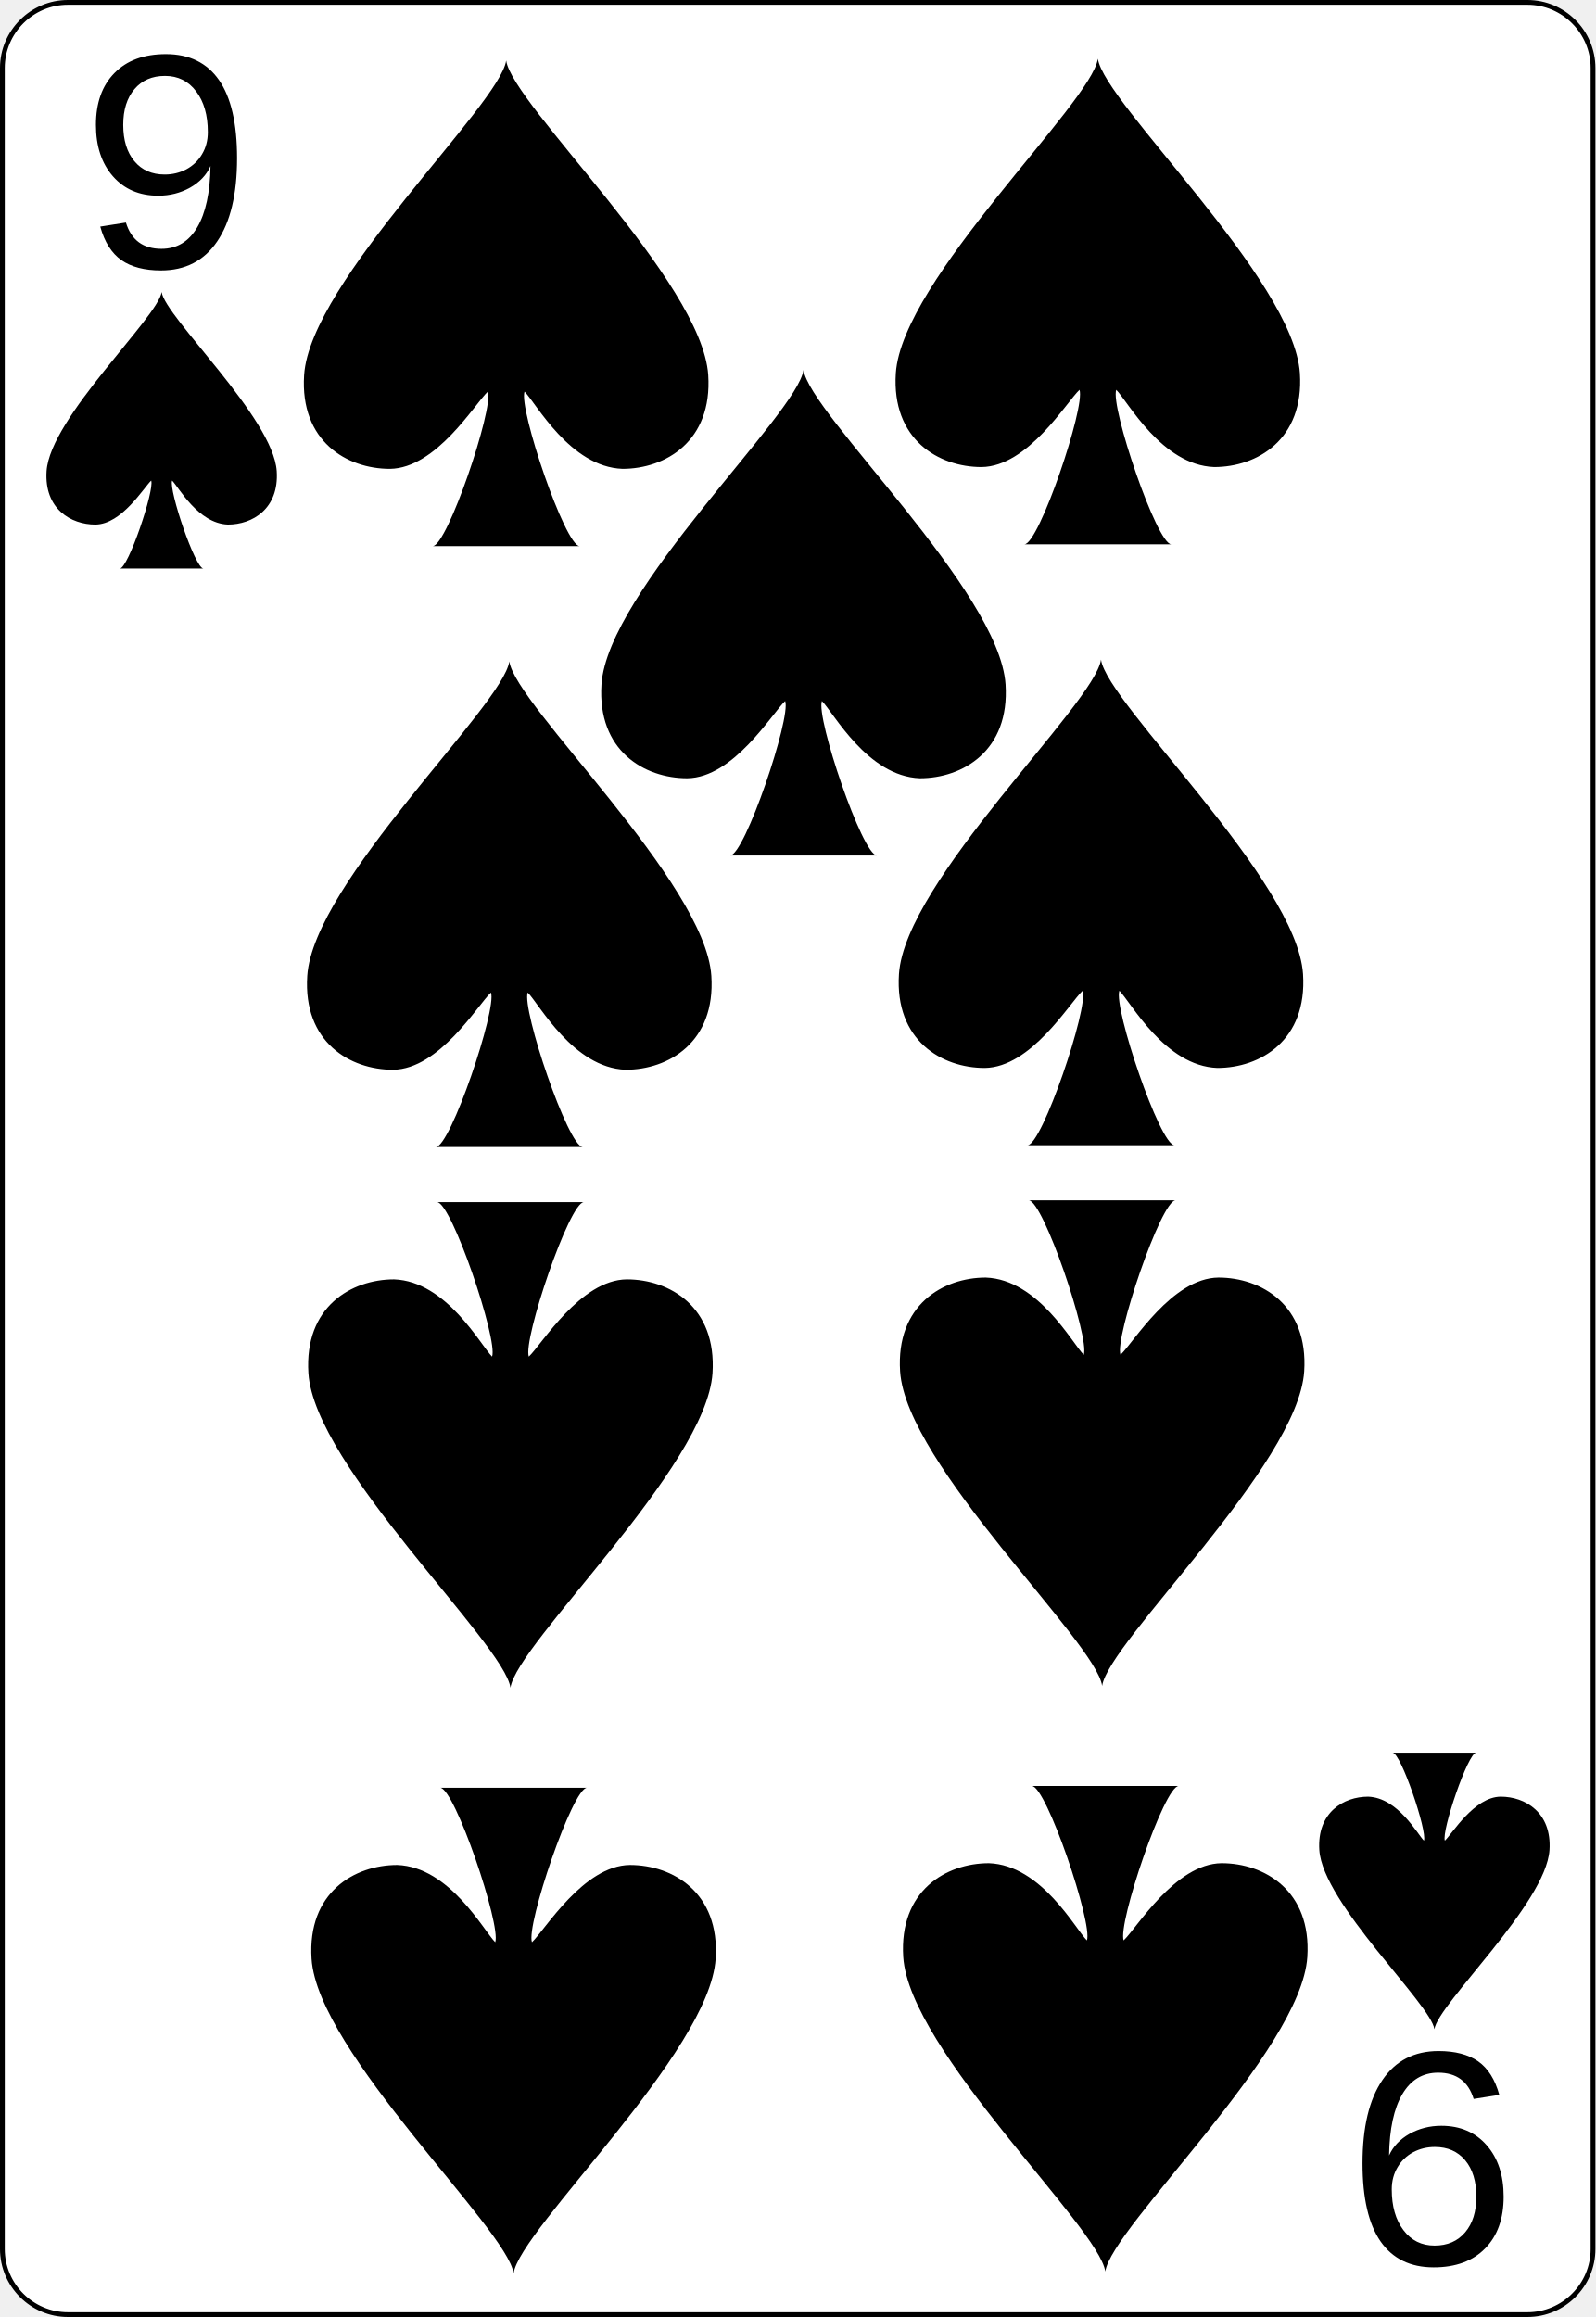
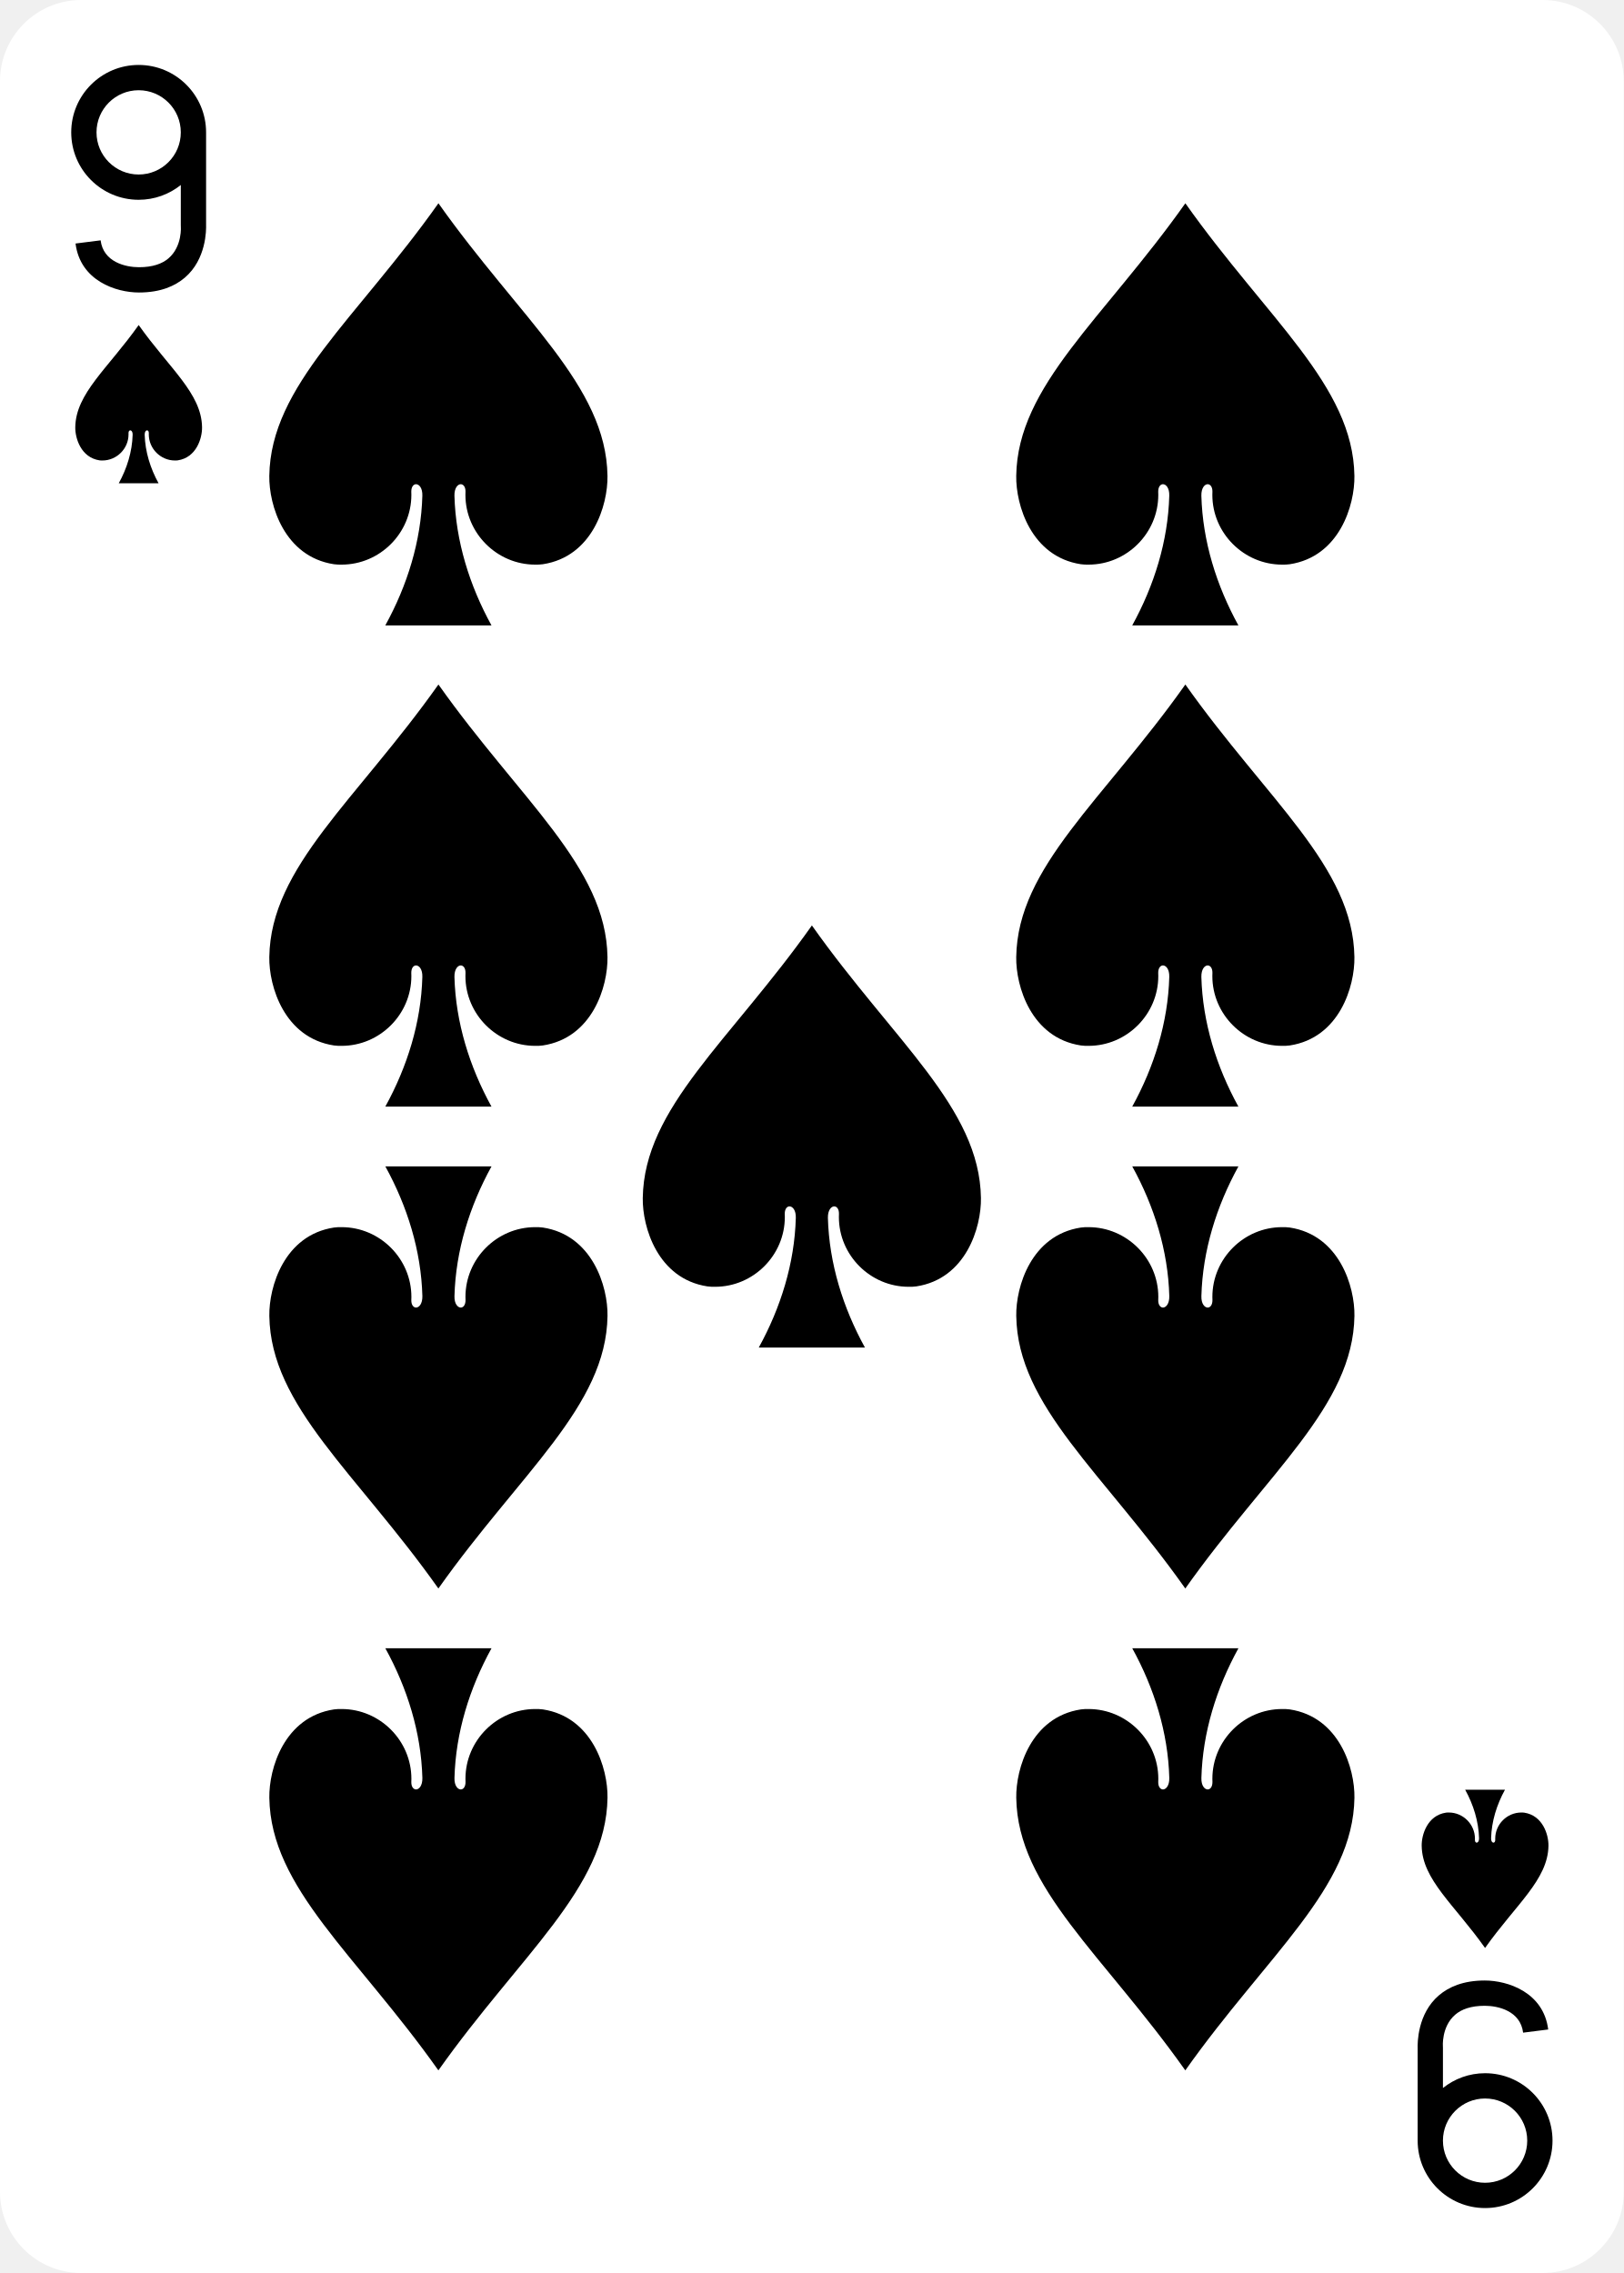
- <svg xmlns="http://www.w3.org/2000/svg" width="167.087pt" height="242.667pt" viewBox="0 0 167.087 242.667" xml:space="preserve" id="svg2" version="1.1">
-   <defs id="defs41" />
-   <g id="Layer_x0020_1" style="fill-rule:nonzero;clip-rule:nonzero;stroke:#000000;stroke-miterlimit:4;">
-     <path style="fill:#FFFFFF;stroke-width:0.5;" d="M166.837,235.548c0,3.777-3.087,6.869-6.871,6.869H7.111c-3.775,0-6.861-3.092-6.861-6.869V7.12C0.25,3.343,3.336,0.25,7.111,0.25h152.855    c3.784,0,6.871,3.093,6.871,6.87v228.428z" id="path5" />
-     <g style="stroke:none;" id="g7">
-       <g id="g9">
- 				
- 			</g>
-     </g>
-     <g id="g15">
- 			
- 		</g>
-     <g id="g19">
- 			
- 		</g>
-     <g style="stroke:none;" id="g23">
-       <g id="g25">
- 				
- 			</g>
-     </g>
-     <g style="stroke:none;" id="g31">
-       <g id="g33">
- 				
- 			</g>
+ <svg xmlns="http://www.w3.org/2000/svg" width="100%" height="100%" viewBox="0 0 1500 2100" version="1.1" xml:space="preserve" style="fill-rule:evenodd;clip-rule:evenodd;stroke-linejoin:round;stroke-miterlimit:2;">
+   <g transform="matrix(2,0,0,2,0,0)">
+     <path d="M750,37.5C750,16.803 733.197,0 712.5,0L37.5,0C16.803,0 0,16.803 0,37.5L0,1012.5C0,1033.197 16.803,1050 37.5,1050L712.5,1050C733.197,1050 750,1033.197 750,1012.5L750,37.5Z" style="fill:white;" />
+   </g>
+   <g id="spades">
+     <g>
+       <g>
+         <g id="b" transform="matrix(-71.44049,0,-0,-71.44049,24663.953,13930.658)">
+           <path d="M339.569,168.222C340.627,169.718 341.738,170.578 341.755,171.747C341.761,172.125 341.562,172.792 340.919,172.89C340.887,172.895 340.854,172.895 340.82,172.895C340.326,172.895 339.918,172.488 339.918,171.993L339.919,171.951C339.92,171.888 339.89,171.855 339.857,171.855C339.819,171.856 339.774,171.903 339.776,172.004C339.792,172.592 339.971,173.165 340.255,173.681L338.882,173.681C339.166,173.165 339.345,172.592 339.361,172.004C339.364,171.903 339.319,171.856 339.28,171.855C339.247,171.855 339.218,171.888 339.218,171.951L339.219,171.993C339.219,172.488 338.812,172.895 338.317,172.895C338.284,172.895 338.251,172.895 338.218,172.89C337.576,172.792 337.376,172.125 337.382,171.747C337.399,170.578 338.511,169.718 339.569,168.222Z" />
+         </g>
+         <g id="b1" transform="matrix(-71.44049,0,-0,-71.44049,24663.953,13485.458)">
+           <path d="M339.569,168.222C340.627,169.718 341.738,170.578 341.755,171.747C341.761,172.125 341.562,172.792 340.919,172.89C340.887,172.895 340.854,172.895 340.82,172.895C340.326,172.895 339.918,172.488 339.918,171.993L339.919,171.951C339.92,171.888 339.89,171.855 339.857,171.855C339.819,171.856 339.774,171.903 339.776,172.004C339.792,172.592 339.971,173.165 340.255,173.681L338.882,173.681C339.166,173.165 339.345,172.592 339.361,172.004C339.364,171.903 339.319,171.856 339.28,171.855C339.247,171.855 339.218,171.888 339.218,171.951L339.219,171.993C339.219,172.488 338.812,172.895 338.317,172.895C338.284,172.895 338.251,172.895 338.218,172.89C337.576,172.792 337.376,172.125 337.382,171.747C337.399,170.578 338.511,169.718 339.569,168.222Z" />
+         </g>
+         <g id="b2" transform="matrix(-71.44049,0,-0,-71.44049,25353.953,13930.658)">
+           <path d="M339.569,168.222C340.627,169.718 341.738,170.578 341.755,171.747C341.761,172.125 341.562,172.792 340.919,172.89C340.887,172.895 340.854,172.895 340.82,172.895C340.326,172.895 339.918,172.488 339.918,171.993L339.919,171.951C339.92,171.888 339.89,171.855 339.857,171.855C339.819,171.856 339.774,171.903 339.776,172.004C339.792,172.592 339.971,173.165 340.255,173.681L338.882,173.681C339.166,173.165 339.345,172.592 339.361,172.004C339.364,171.903 339.319,171.856 339.28,171.855C339.247,171.855 339.218,171.888 339.218,171.951L339.219,171.993C339.219,172.488 338.812,172.895 338.317,172.895C338.284,172.895 338.251,172.895 338.218,172.89C337.576,172.792 337.376,172.125 337.382,171.747C337.399,170.578 338.511,169.718 339.569,168.222Z" />
+         </g>
+         <g id="b3" transform="matrix(71.44049,0,0,71.44049,-23853.953,-11830.058)">
+           <path d="M339.569,168.222C340.627,169.718 341.738,170.578 341.755,171.747C341.761,172.125 341.562,172.792 340.919,172.89C340.887,172.895 340.854,172.895 340.82,172.895C340.326,172.895 339.918,172.488 339.918,171.993L339.919,171.951C339.92,171.888 339.89,171.855 339.857,171.855C339.819,171.856 339.774,171.903 339.776,172.004C339.792,172.592 339.971,173.165 340.255,173.681L338.882,173.681C339.166,173.165 339.345,172.592 339.361,172.004C339.364,171.903 339.319,171.856 339.28,171.855C339.247,171.855 339.218,171.888 339.218,171.951L339.219,171.993C339.219,172.488 338.812,172.895 338.317,172.895C338.284,172.895 338.251,172.895 338.218,172.89C337.576,172.792 337.376,172.125 337.382,171.747C337.399,170.578 338.511,169.718 339.569,168.222Z" />
+         </g>
+         <g id="b4" transform="matrix(71.44049,0,0,71.44049,-23163.953,-11830.058)">
+           <path d="M339.569,168.222C340.627,169.718 341.738,170.578 341.755,171.747C341.761,172.125 341.562,172.792 340.919,172.89C340.887,172.895 340.854,172.895 340.82,172.895C340.326,172.895 339.918,172.488 339.918,171.993L339.919,171.951C339.92,171.888 339.89,171.855 339.857,171.855C339.819,171.856 339.774,171.903 339.776,172.004C339.792,172.592 339.971,173.165 340.255,173.681L338.882,173.681C339.166,173.165 339.345,172.592 339.361,172.004C339.364,171.903 339.319,171.856 339.28,171.855C339.247,171.855 339.218,171.888 339.218,171.951L339.219,171.993C339.219,172.488 338.812,172.895 338.317,172.895C338.284,172.895 338.251,172.895 338.218,172.89C337.576,172.792 337.376,172.125 337.382,171.747C337.399,170.578 338.511,169.718 339.569,168.222Z" />
+         </g>
+         <g id="b5" transform="matrix(71.44049,0,0,71.44049,-23163.953,-11385.458)">
+           <path d="M339.569,168.222C340.627,169.718 341.738,170.578 341.755,171.747C341.761,172.125 341.562,172.792 340.919,172.89C340.887,172.895 340.854,172.895 340.82,172.895C340.326,172.895 339.918,172.488 339.918,171.993L339.919,171.951C339.92,171.888 339.89,171.855 339.857,171.855C339.819,171.856 339.774,171.903 339.776,172.004C339.792,172.592 339.971,173.165 340.255,173.681L338.882,173.681C339.166,173.165 339.345,172.592 339.361,172.004C339.364,171.903 339.319,171.856 339.28,171.855C339.247,171.855 339.218,171.888 339.218,171.951L339.219,171.993C339.219,172.488 338.812,172.895 338.317,172.895C338.284,172.895 338.251,172.895 338.218,172.89C337.576,172.792 337.376,172.125 337.382,171.747C337.399,170.578 338.511,169.718 339.569,168.222Z" />
+         </g>
+         <g id="b6" transform="matrix(-71.44049,0,-0,-71.44049,25353.953,13485.458)">
+           <path d="M339.569,168.222C340.627,169.718 341.738,170.578 341.755,171.747C341.761,172.125 341.562,172.792 340.919,172.89C340.887,172.895 340.854,172.895 340.82,172.895C340.326,172.895 339.918,172.488 339.918,171.993L339.919,171.951C339.92,171.888 339.89,171.855 339.857,171.855C339.819,171.856 339.774,171.903 339.776,172.004C339.792,172.592 339.971,173.165 340.255,173.681L338.882,173.681C339.166,173.165 339.345,172.592 339.361,172.004C339.364,171.903 339.319,171.856 339.28,171.855C339.247,171.855 339.218,171.888 339.218,171.951L339.219,171.993C339.219,172.488 338.812,172.895 338.317,172.895C338.284,172.895 338.251,172.895 338.218,172.89C337.576,172.792 337.376,172.125 337.382,171.747C337.399,170.578 338.511,169.718 339.569,168.222Z" />
+         </g>
+         <g id="b7" transform="matrix(71.44049,0,0,71.44049,-23853.953,-11385.458)">
+           <path d="M339.569,168.222C340.627,169.718 341.738,170.578 341.755,171.747C341.761,172.125 341.562,172.792 340.919,172.89C340.887,172.895 340.854,172.895 340.82,172.895C340.326,172.895 339.918,172.488 339.918,171.993L339.919,171.951C339.92,171.888 339.89,171.855 339.857,171.855C339.819,171.856 339.774,171.903 339.776,172.004C339.792,172.592 339.971,173.165 340.255,173.681L338.882,173.681C339.166,173.165 339.345,172.592 339.361,172.004C339.364,171.903 339.319,171.856 339.28,171.855C339.247,171.855 339.218,171.888 339.218,171.951L339.219,171.993C339.219,172.488 338.812,172.895 338.317,172.895C338.284,172.895 338.251,172.895 338.218,172.89C337.576,172.792 337.376,172.125 337.382,171.747C337.399,170.578 338.511,169.718 339.569,168.222Z" />
+         </g>
+         <g id="b8" transform="matrix(71.44049,0,0,71.44049,-23508.953,-11162.858)">
+           <path d="M339.569,168.222C340.627,169.718 341.738,170.578 341.755,171.747C341.761,172.125 341.562,172.792 340.919,172.89C340.887,172.895 340.854,172.895 340.82,172.895C340.326,172.895 339.918,172.488 339.918,171.993L339.919,171.951C339.92,171.888 339.89,171.855 339.857,171.855C339.819,171.856 339.774,171.903 339.776,172.004C339.792,172.592 339.971,173.165 340.255,173.681L338.882,173.681C339.166,173.165 339.345,172.592 339.361,172.004C339.364,171.903 339.319,171.856 339.28,171.855C339.247,171.855 339.218,171.888 339.218,171.951L339.219,171.993C339.219,172.488 338.812,172.895 338.317,172.895C338.284,172.895 338.251,172.895 338.218,172.89C337.576,172.792 337.376,172.125 337.382,171.747C337.399,170.578 338.511,169.718 339.569,168.222Z" />
+         </g>
+       </g>
+       <g transform="matrix(2,0,0,2,0,0)">
+         <g id="b9" transform="matrix(13.39072,0,0,13.39072,-4483.019,-2102.467)">
+           <path d="M339.569,168.222C340.627,169.718 341.738,170.578 341.755,171.747C341.761,172.125 341.562,172.792 340.919,172.89C340.887,172.895 340.854,172.895 340.82,172.895C340.326,172.895 339.918,172.488 339.918,171.993L339.919,171.951C339.92,171.888 339.89,171.855 339.857,171.855C339.819,171.856 339.774,171.903 339.776,172.004C339.792,172.592 339.971,173.165 340.255,173.681L338.882,173.681C339.166,173.165 339.345,172.592 339.361,172.004C339.364,171.903 339.319,171.856 339.28,171.855C339.247,171.855 339.218,171.888 339.218,171.951L339.219,171.993C339.219,172.488 338.812,172.895 338.317,172.895C338.284,172.895 338.251,172.895 338.218,172.89C337.576,172.792 337.376,172.125 337.382,171.747C337.399,170.578 338.511,169.718 339.569,168.222Z" />
+         </g>
+         <g id="z" transform="matrix(7.786527,0,0,7.786527,-4915.44,-8.932633)">
+           <path d="M642,12.122C641.315,12.671 640.446,13 639.5,13C637.292,13 635.5,11.208 635.5,9C635.5,6.792 637.292,5 639.5,5C641.708,5 643.5,6.792 643.5,9L643.5,14.485C643.51,14.779 643.517,16.529 642.239,17.619C641.653,18.119 640.795,18.5 639.52,18.5C638.156,18.5 636.034,17.803 635.756,15.594L637.244,15.406C637.406,16.697 638.723,17 639.52,17C640.333,17 640.892,16.796 641.266,16.477C642.107,15.759 642.002,14.558 642.002,14.558L642,14.529L642,12.122ZM642,9C642,7.62 640.88,6.5 639.5,6.5C638.12,6.5 637,7.62 637,9C637,10.38 638.12,11.5 639.5,11.5C640.88,11.5 642,10.38 642,9Z" />
+         </g>
+         <g transform="matrix(0.720725,0,0,0.55625,-140.25,-311.6339)">
+           <rect x="236.22" y="614.173" width="94.488" height="188.976" style="fill:none;" />
+         </g>
+         <g id="b10" transform="matrix(-13.39072,-0,0,-13.39072,5233.019,3152.467)">
+           <path d="M339.569,168.222C340.627,169.718 341.738,170.578 341.755,171.747C341.761,172.125 341.562,172.792 340.919,172.89C340.887,172.895 340.854,172.895 340.82,172.895C340.326,172.895 339.918,172.488 339.918,171.993L339.919,171.951C339.92,171.888 339.89,171.855 339.857,171.855C339.819,171.856 339.774,171.903 339.776,172.004C339.792,172.592 339.971,173.165 340.255,173.681L338.882,173.681C339.166,173.165 339.345,172.592 339.361,172.004C339.364,171.903 339.319,171.856 339.28,171.855C339.247,171.855 339.218,171.888 339.218,171.951L339.219,171.993C339.219,172.488 338.812,172.895 338.317,172.895C338.284,172.895 338.251,172.895 338.218,172.89C337.576,172.792 337.376,172.125 337.382,171.747C337.399,170.578 338.511,169.718 339.569,168.222Z" />
+         </g>
+         <g id="z1" transform="matrix(-7.786527,-0,0,-7.786527,5665.44,1058.933)">
+           <path d="M642,12.122C641.315,12.671 640.446,13 639.5,13C637.292,13 635.5,11.208 635.5,9C635.5,6.792 637.292,5 639.5,5C641.708,5 643.5,6.792 643.5,9L643.5,14.485C643.51,14.779 643.517,16.529 642.239,17.619C641.653,18.119 640.795,18.5 639.52,18.5C638.156,18.5 636.034,17.803 635.756,15.594L637.244,15.406C637.406,16.697 638.723,17 639.52,17C640.333,17 640.892,16.796 641.266,16.477C642.107,15.759 642.002,14.558 642.002,14.558L642,14.529L642,12.122ZM642,9C642,7.62 640.88,6.5 639.5,6.5C638.12,6.5 637,7.62 637,9C637,10.38 638.12,11.5 639.5,11.5C640.88,11.5 642,10.38 642,9Z" />
+         </g>
+         <g transform="matrix(-0.720725,-0,0,-0.55625,890.25,1361.634)">
+           <rect x="236.22" y="614.173" width="94.488" height="188.976" style="fill:none;" />
+         </g>
+       </g>
    </g>
  </g>
-   <text xml:space="preserve" style="font-size:32px;font-style:normal;font-weight:normal;line-height:125%;letter-spacing:0px;word-spacing:0px;fill:#000000;fill-opacity:1;stroke:none;font-family:Bitstream Vera Sans" x="8.547" y="28.013" id="text3788">
-     <tspan id="tspan3790" x="8.547" y="28.013" style="font-style:normal;font-variant:normal;font-weight:normal;font-stretch:normal;font-family:Arial;-inkscape-font-specification:Arial">9</tspan>
-   </text>
-   <g transform="matrix(1.508595,0,0,1.379325,16.92904,45.0659)" id="layer1-7">
-     <path id="sl" d="M 7.989,3.103 C 7.747,-0.954 0.242,-8.59 0,-10.5 c -0.242,1.909 -7.747,9.545 -7.989,13.603 -0.169,2.868 1.695,4.057 3.39,4.057 1.835,-0.022 3.351,-2.801 3.873,-3.341 0.242,0.716 -1.603,6.682 -2.179,6.682 l 5.811,0 C 2.33,10.501 0.485,4.535 0.727,3.819 1.184,4.315 2.524,7.077 4.601,7.16 6.295,7.159 8.158,5.971 7.989,3.103 z" style="fill:#000000" />
-   </g>
-   <g transform="matrix(2.648679,0,0,2.421718,53.01089,31.766)" id="layer1-7-88">
-     <path id="sl-4" d="M 7.989,3.103 C 7.747,-0.954 0.242,-8.59 0,-10.5 c -0.242,1.909 -7.747,9.545 -7.989,13.603 -0.169,2.868 1.695,4.057 3.39,4.057 1.835,-0.022 3.351,-2.801 3.873,-3.341 0.242,0.716 -1.603,6.682 -2.179,6.682 l 5.811,0 C 2.33,10.501 0.485,4.535 0.727,3.819 1.184,4.315 2.524,7.077 4.601,7.16 6.295,7.159 8.158,5.971 7.989,3.103 z" style="fill:#000000" />
-   </g>
-   <text xml:space="preserve" style="font-size:32px;font-style:normal;font-weight:normal;line-height:125%;letter-spacing:0px;word-spacing:0px;fill:#000000;fill-opacity:1;stroke:none;font-family:Bitstream Vera Sans" x="-158.978" y="-215.124" id="text3788-7" transform="scale(-1,-1)">
-     <tspan id="tspan3790-6" x="-158.978" y="-215.124" style="font-style:normal;font-variant:normal;font-weight:normal;font-stretch:normal;font-family:Arial;-inkscape-font-specification:Arial">9</tspan>
-   </text>
-   <g transform="matrix(-1.508595,0,0,-1.379325,150.2251,198.0441)" id="layer1-7-3">
-     <path id="sl-1" d="M 7.989,3.103 C 7.747,-0.954 0.242,-8.59 0,-10.5 c -0.242,1.909 -7.747,9.545 -7.989,13.603 -0.169,2.868 1.695,4.057 3.39,4.057 1.835,-0.022 3.351,-2.801 3.873,-3.341 0.242,0.716 -1.603,6.682 -2.179,6.682 l 5.811,0 C 2.33,10.501 0.485,4.535 0.727,3.819 1.184,4.315 2.524,7.077 4.601,7.16 6.295,7.159 8.158,5.971 7.989,3.103 z" style="fill:#000000" />
-   </g>
-   <g transform="matrix(2.648679,0,0,2.421718,53.33971,94.6985)" id="layer1-7-88-8">
-     <path id="sl-4-8" d="M 7.989,3.103 C 7.747,-0.954 0.242,-8.59 0,-10.5 c -0.242,1.909 -7.747,9.545 -7.989,13.603 -0.169,2.868 1.695,4.057 3.39,4.057 1.835,-0.022 3.351,-2.801 3.873,-3.341 0.242,0.716 -1.603,6.682 -2.179,6.682 l 5.811,0 C 2.33,10.501 0.485,4.535 0.727,3.819 1.184,4.315 2.524,7.077 4.601,7.16 6.295,7.159 8.158,5.971 7.989,3.103 z" style="fill:#000000" />
-   </g>
-   <g transform="matrix(-2.648679,0,0,-2.421718,53.78926,212.6639)" id="layer1-7-88-4">
-     <path id="sl-4-3" d="M 7.989,3.103 C 7.747,-0.954 0.242,-8.59 0,-10.5 c -0.242,1.909 -7.747,9.545 -7.989,13.603 -0.169,2.868 1.695,4.057 3.39,4.057 1.835,-0.022 3.351,-2.801 3.873,-3.341 0.242,0.716 -1.603,6.682 -2.179,6.682 l 5.811,0 C 2.33,10.501 0.485,4.535 0.727,3.819 1.184,4.315 2.524,7.077 4.601,7.16 6.295,7.159 8.158,5.971 7.989,3.103 z" style="fill:#000000" />
-   </g>
-   <g transform="matrix(-2.648679,0,0,-2.421718,53.46044,151.3314)" id="layer1-7-88-8-1">
-     <path id="sl-4-8-4" d="M 7.989,3.103 C 7.747,-0.954 0.242,-8.59 0,-10.5 c -0.242,1.909 -7.747,9.545 -7.989,13.603 -0.169,2.868 1.695,4.057 3.39,4.057 1.835,-0.022 3.351,-2.801 3.873,-3.341 0.242,0.716 -1.603,6.682 -2.179,6.682 l 5.811,0 C 2.33,10.501 0.485,4.535 0.727,3.819 1.184,4.315 2.524,7.077 4.601,7.16 6.295,7.159 8.158,5.971 7.989,3.103 z" style="fill:#000000" />
-   </g>
-   <g transform="matrix(2.648679,0,0,2.421718,114.9782,31.57803)" id="layer1-7-88-9">
-     <path id="sl-4-2" d="M 7.989,3.103 C 7.747,-0.954 0.242,-8.59 0,-10.5 c -0.242,1.909 -7.747,9.545 -7.989,13.603 -0.169,2.868 1.695,4.057 3.39,4.057 1.835,-0.022 3.351,-2.801 3.873,-3.341 0.242,0.716 -1.603,6.682 -2.179,6.682 l 5.811,0 C 2.33,10.501 0.485,4.535 0.727,3.819 1.184,4.315 2.524,7.077 4.601,7.16 6.295,7.159 8.158,5.971 7.989,3.103 z" style="fill:#000000" />
-   </g>
-   <g transform="matrix(2.648679,0,0,2.421718,115.307,94.51054)" id="layer1-7-88-8-0">
-     <path id="sl-4-8-6" d="M 7.989,3.103 C 7.747,-0.954 0.242,-8.59 0,-10.5 c -0.242,1.909 -7.747,9.545 -7.989,13.603 -0.169,2.868 1.695,4.057 3.39,4.057 1.835,-0.022 3.351,-2.801 3.873,-3.341 0.242,0.716 -1.603,6.682 -2.179,6.682 l 5.811,0 C 2.33,10.501 0.485,4.535 0.727,3.819 1.184,4.315 2.524,7.077 4.601,7.16 6.295,7.159 8.158,5.971 7.989,3.103 z" style="fill:#000000" />
-   </g>
-   <g transform="matrix(-2.648679,0,0,-2.421718,115.7566,212.476)" id="layer1-7-88-4-8">
-     <path id="sl-4-3-9" d="M 7.989,3.103 C 7.747,-0.954 0.242,-8.59 0,-10.5 c -0.242,1.909 -7.747,9.545 -7.989,13.603 -0.169,2.868 1.695,4.057 3.39,4.057 1.835,-0.022 3.351,-2.801 3.873,-3.341 0.242,0.716 -1.603,6.682 -2.179,6.682 l 5.811,0 C 2.33,10.501 0.485,4.535 0.727,3.819 1.184,4.315 2.524,7.077 4.601,7.16 6.295,7.159 8.158,5.971 7.989,3.103 z" style="fill:#000000" />
-   </g>
-   <g transform="matrix(-2.648679,0,0,-2.421718,115.4278,151.1435)" id="layer1-7-88-8-1-2">
-     <path id="sl-4-8-4-6" d="M 7.989,3.103 C 7.747,-0.954 0.242,-8.59 0,-10.5 c -0.242,1.909 -7.747,9.545 -7.989,13.603 -0.169,2.868 1.695,4.057 3.39,4.057 1.835,-0.022 3.351,-2.801 3.873,-3.341 0.242,0.716 -1.603,6.682 -2.179,6.682 l 5.811,0 C 2.33,10.501 0.485,4.535 0.727,3.819 1.184,4.315 2.524,7.077 4.601,7.16 6.295,7.159 8.158,5.971 7.989,3.103 z" style="fill:#000000" />
-   </g>
-   <g transform="matrix(2.648679,0,0,2.421718,84.15214,64.1712)" id="layer1-7-88-6">
-     <path id="sl-4-4" d="M 7.989,3.103 C 7.747,-0.954 0.242,-8.59 0,-10.5 c -0.242,1.909 -7.747,9.545 -7.989,13.603 -0.169,2.868 1.695,4.057 3.39,4.057 1.835,-0.022 3.351,-2.801 3.873,-3.341 0.242,0.716 -1.603,6.682 -2.179,6.682 l 5.811,0 C 2.33,10.501 0.485,4.535 0.727,3.819 1.184,4.315 2.524,7.077 4.601,7.16 6.295,7.159 8.158,5.971 7.989,3.103 z" style="fill:#000000" />
-   </g>
</svg>
